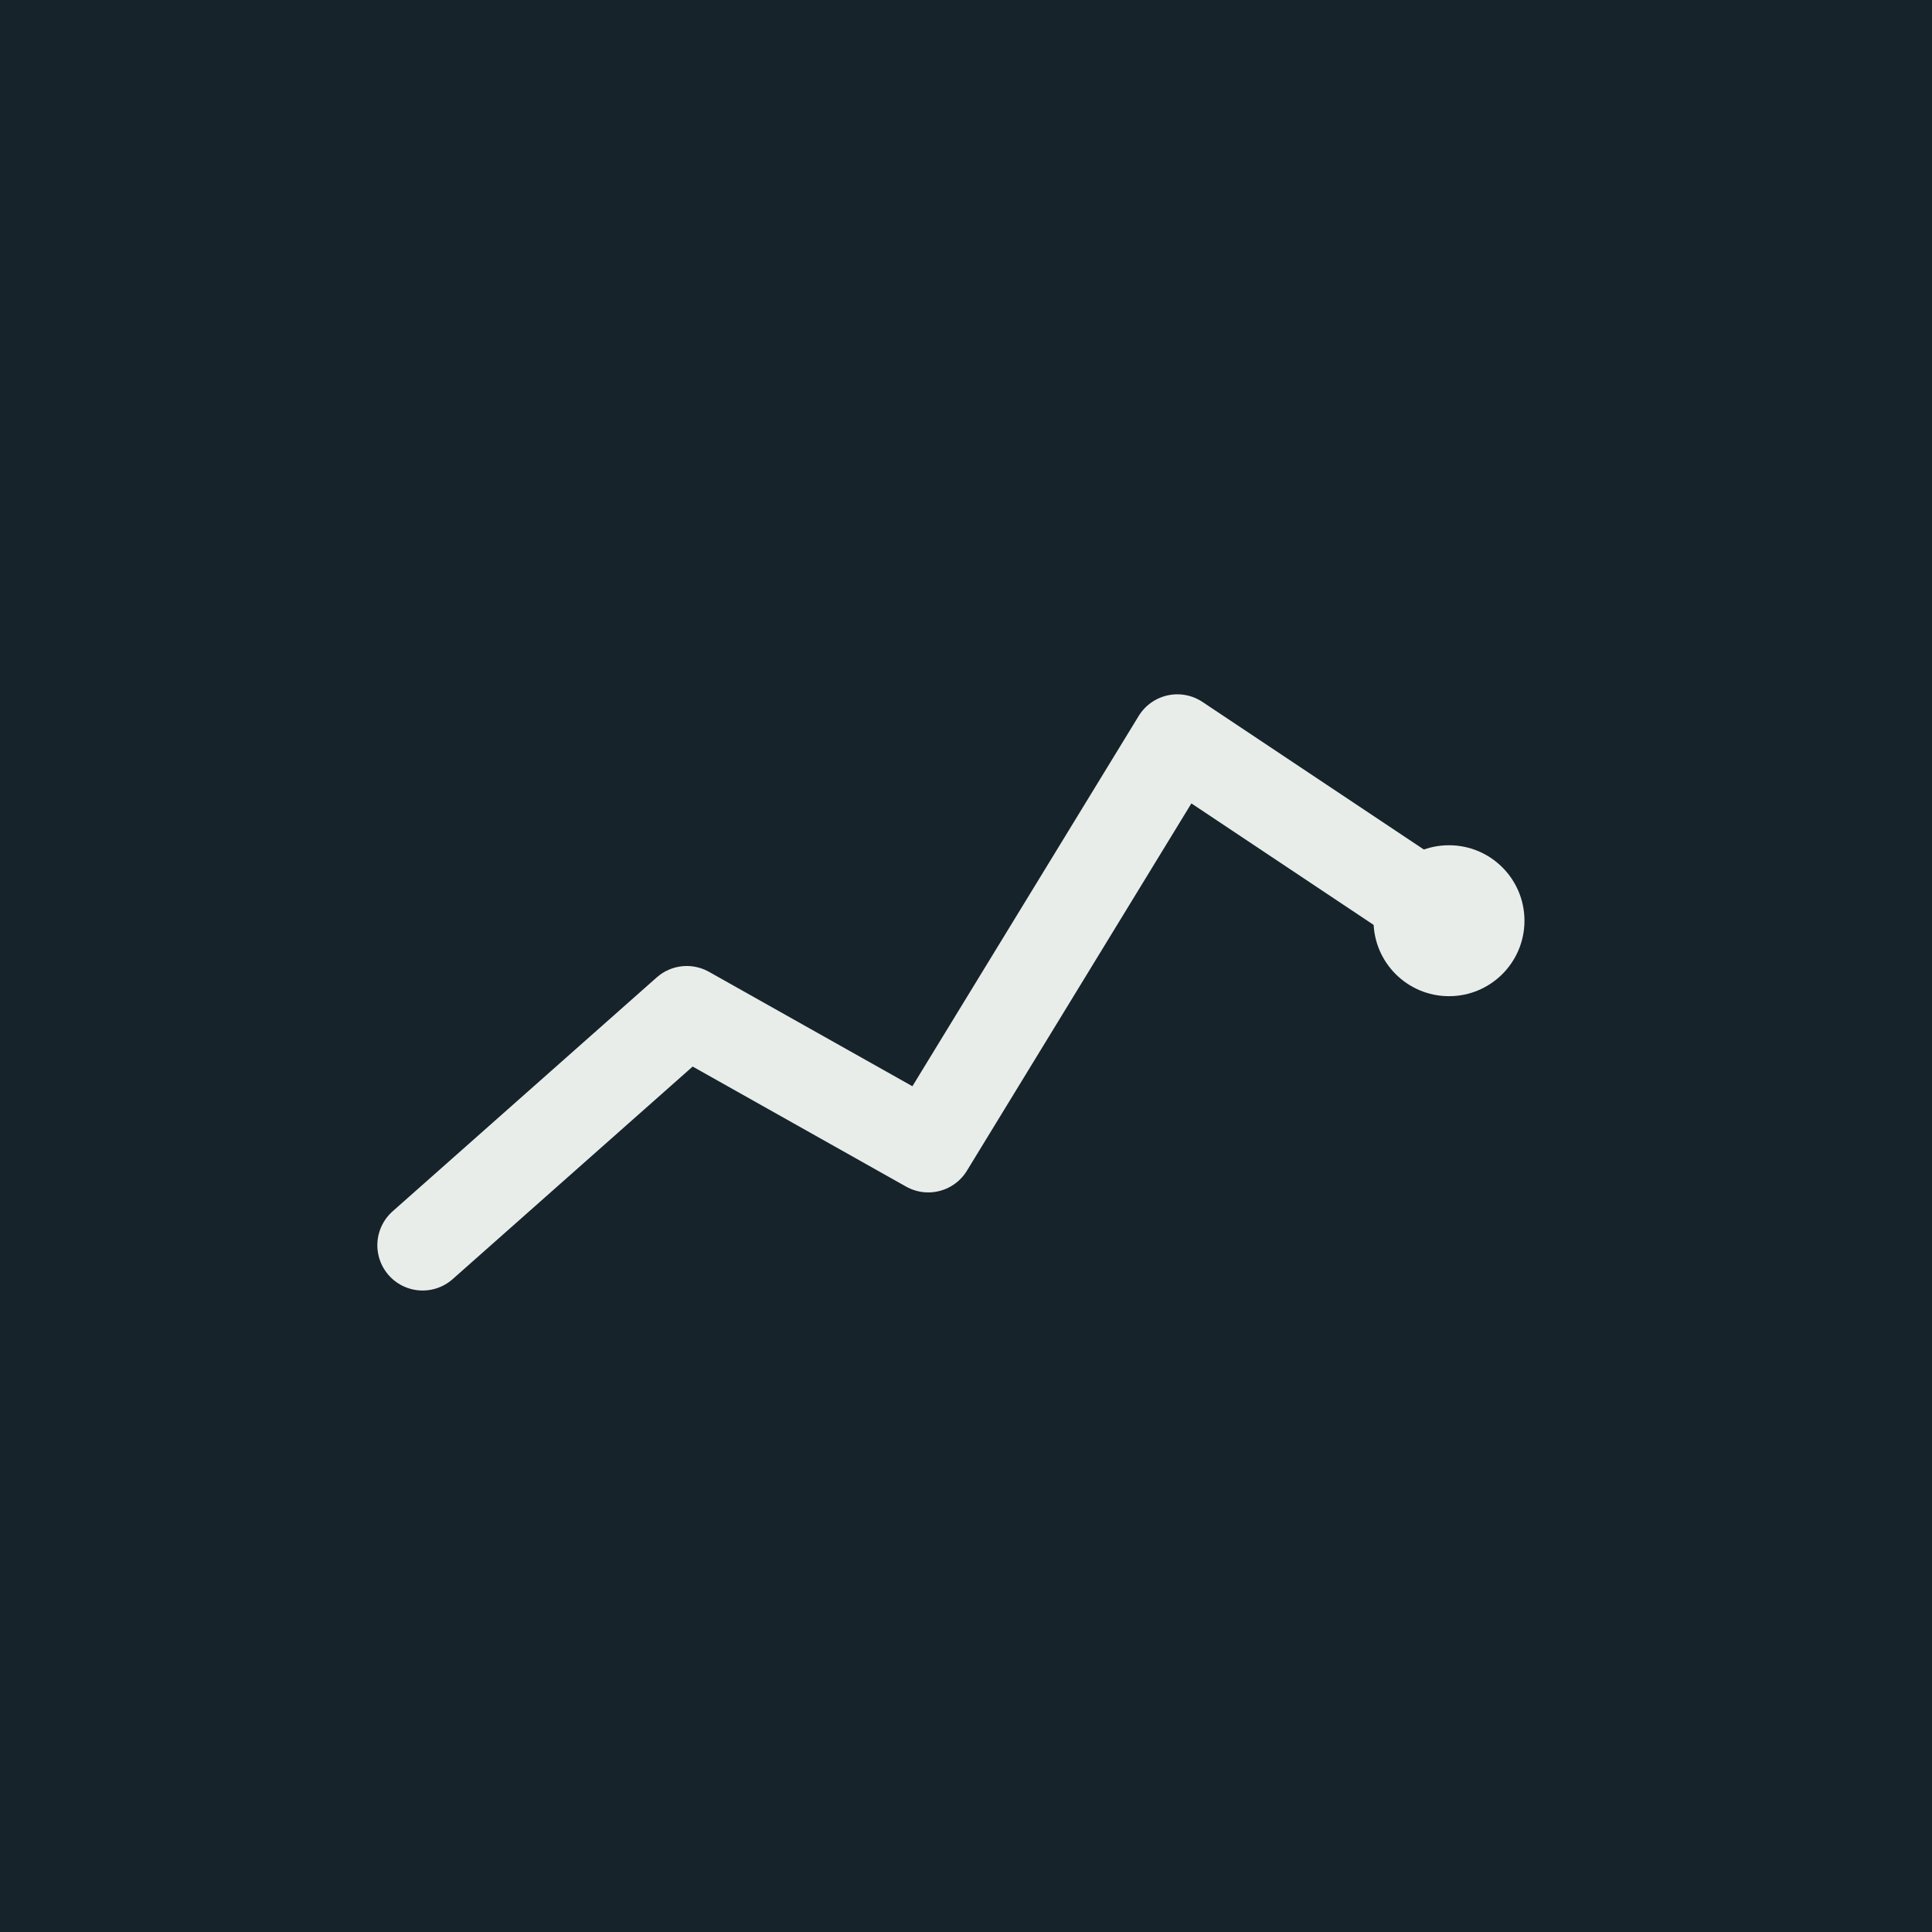
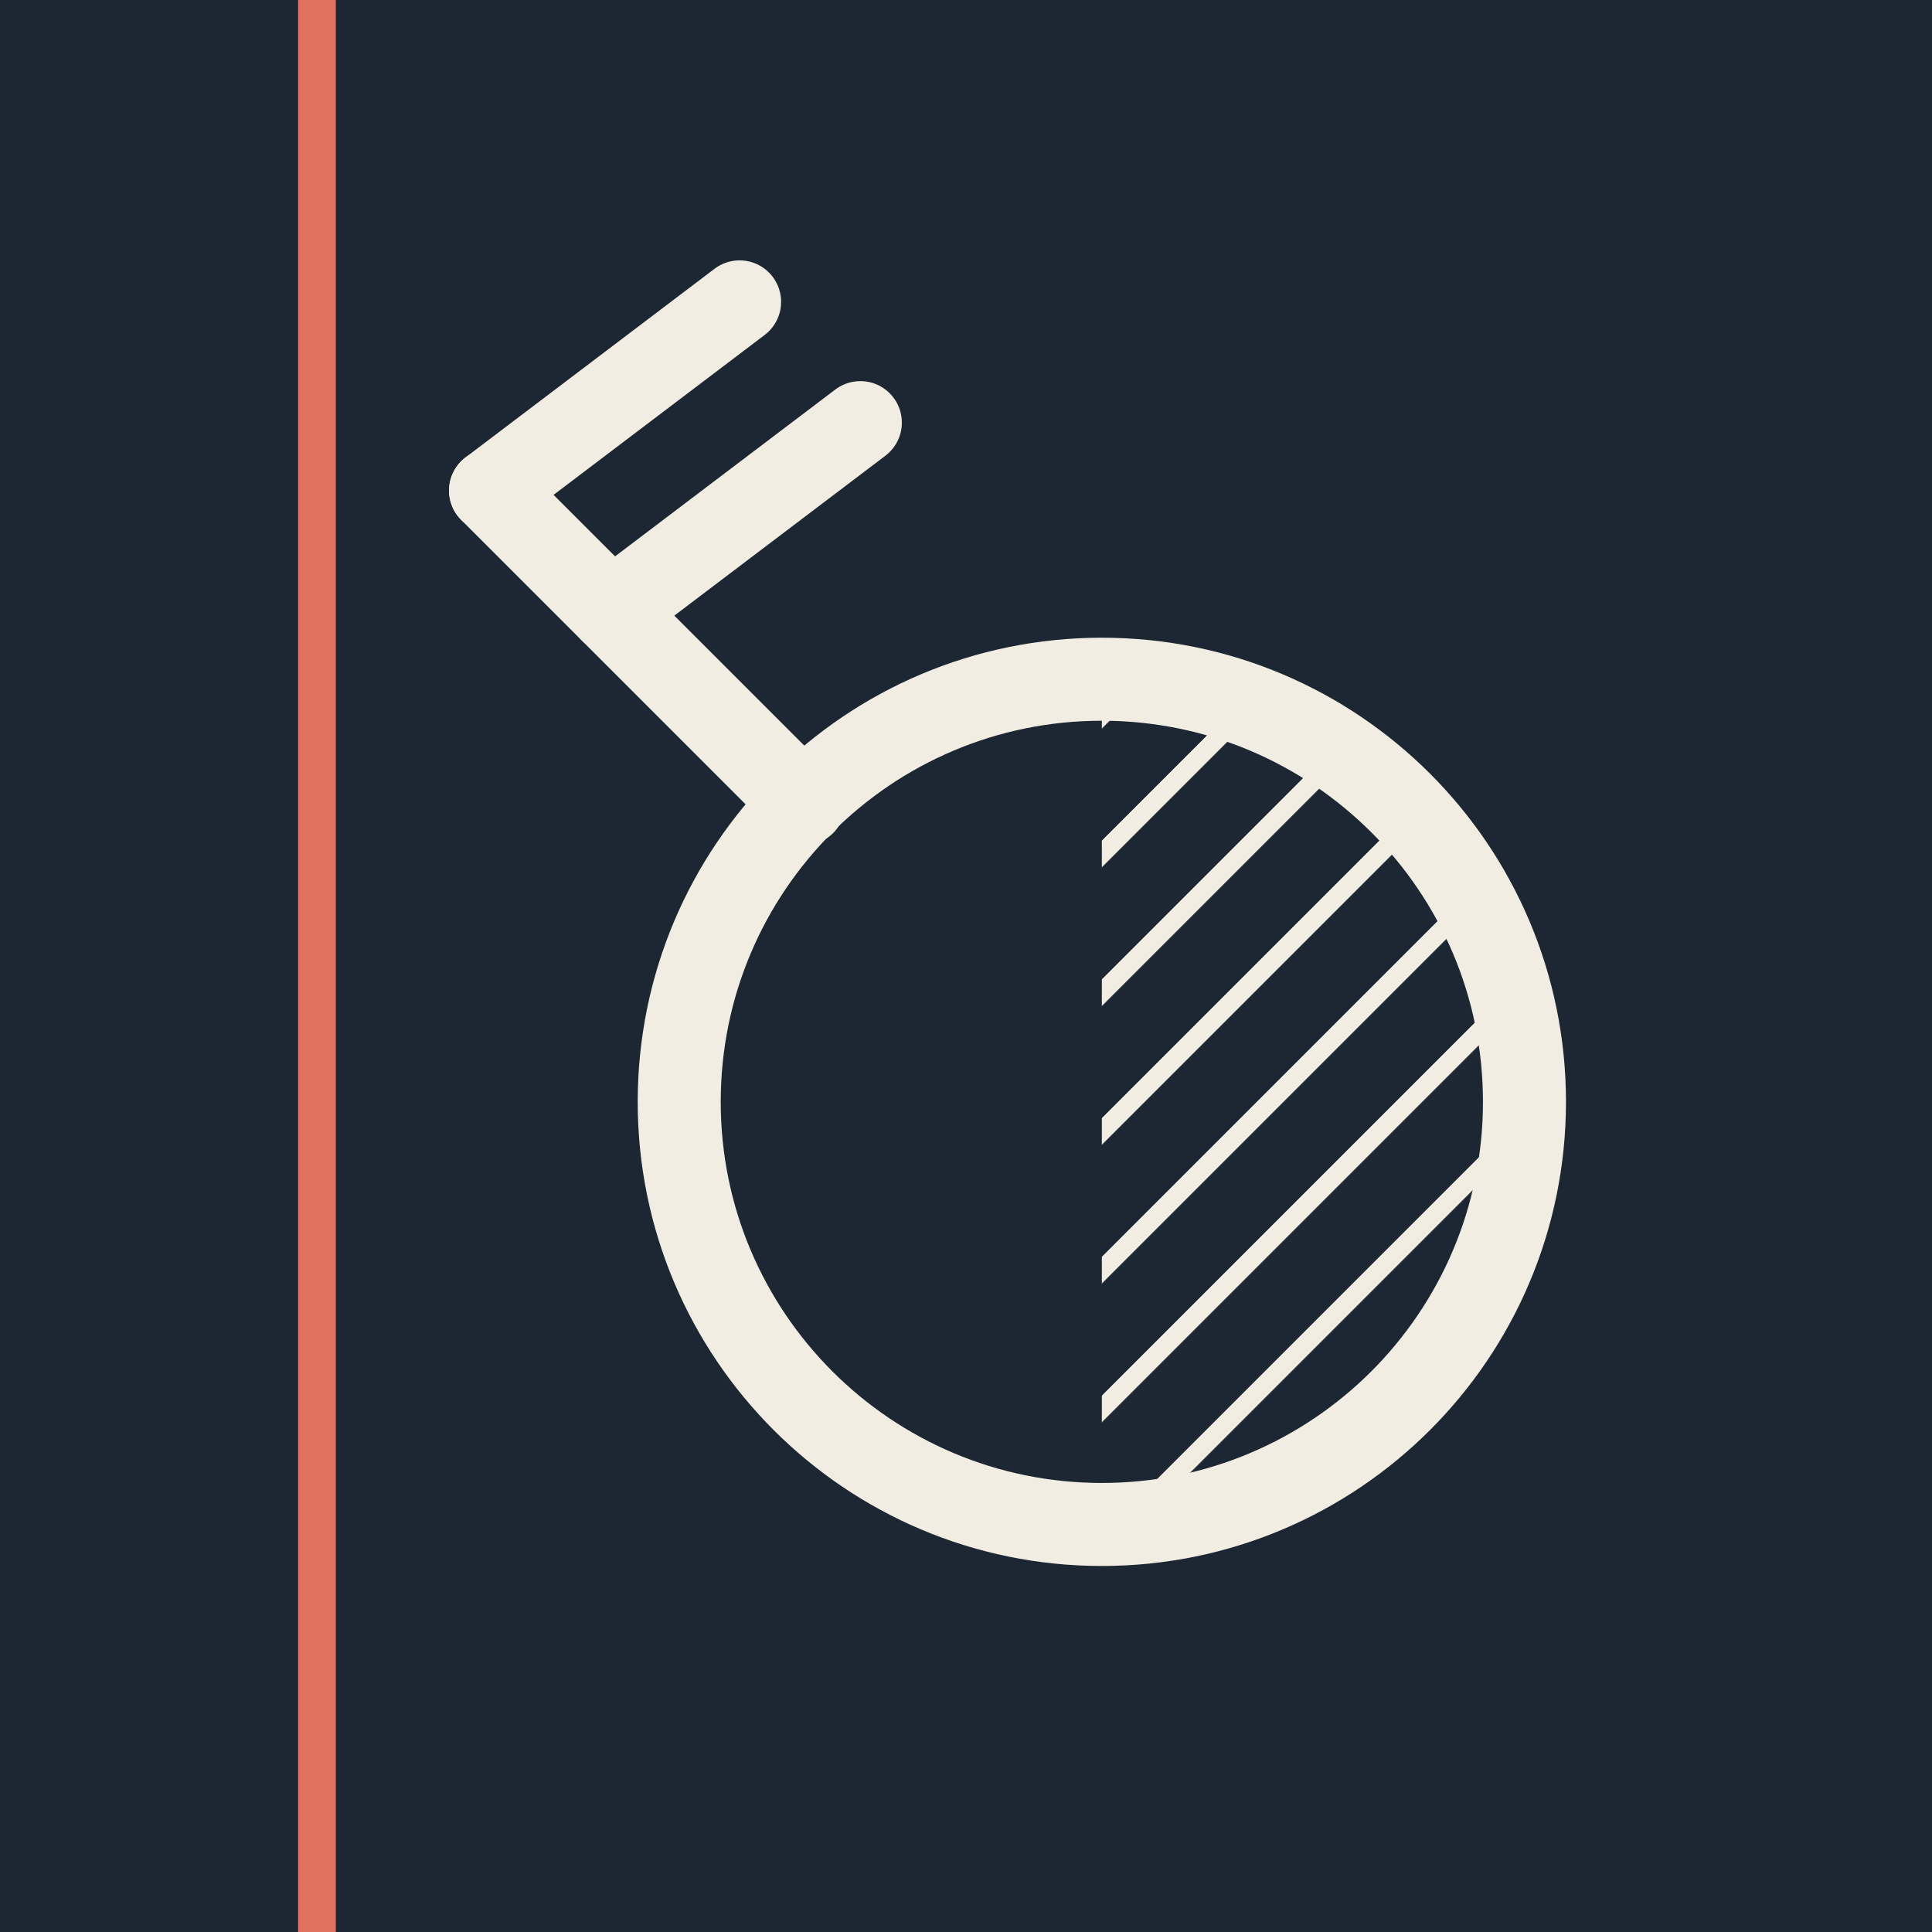
<svg xmlns="http://www.w3.org/2000/svg" viewBox="0 0 512 512">
-   <rect width="512" height="512" fill="#16232B" />
-   <polyline points="112,330 182,268 246,304 312,196 384,244" fill="none" stroke="#E9EDEA" stroke-width="24" stroke-linecap="round" stroke-linejoin="round" />
-   <circle cx="384" cy="244" r="20" fill="#E9EDEA" />
+   <defs>
+     <pattern id="hachure" width="26" height="26" patternUnits="userSpaceOnUse" patternTransform="rotate(45)">
+       <line x1="0" y1="0" x2="0" y2="26" stroke="#F2EDE2" stroke-width="10" />
+     </pattern>
+     <clipPath id="station">
+       <circle cx="292" cy="292" r="112" />
+     </clipPath>
+   </defs>
+   <rect width="512" height="512" fill="#1C2733" />
+   <line x1="84" y1="0" x2="84" y2="512" stroke="#E0715F" stroke-width="10" />
+   <rect x="292" y="170" width="130" height="250" fill="url(#hachure)" clip-path="url(#station)" />
+   <circle cx="292" cy="292" r="112" fill="none" stroke="#F2EDE2" stroke-width="22" />
+   <g stroke="#F2EDE2" stroke-width="22" stroke-linecap="round" fill="none">
+     <line x1="213" y1="213" x2="130" y2="130" />
+     <line x1="130" y1="130" x2="196" y2="80" />
+     <line x1="162" y1="162" x2="228" y2="112" />
+   </g>
</svg>
